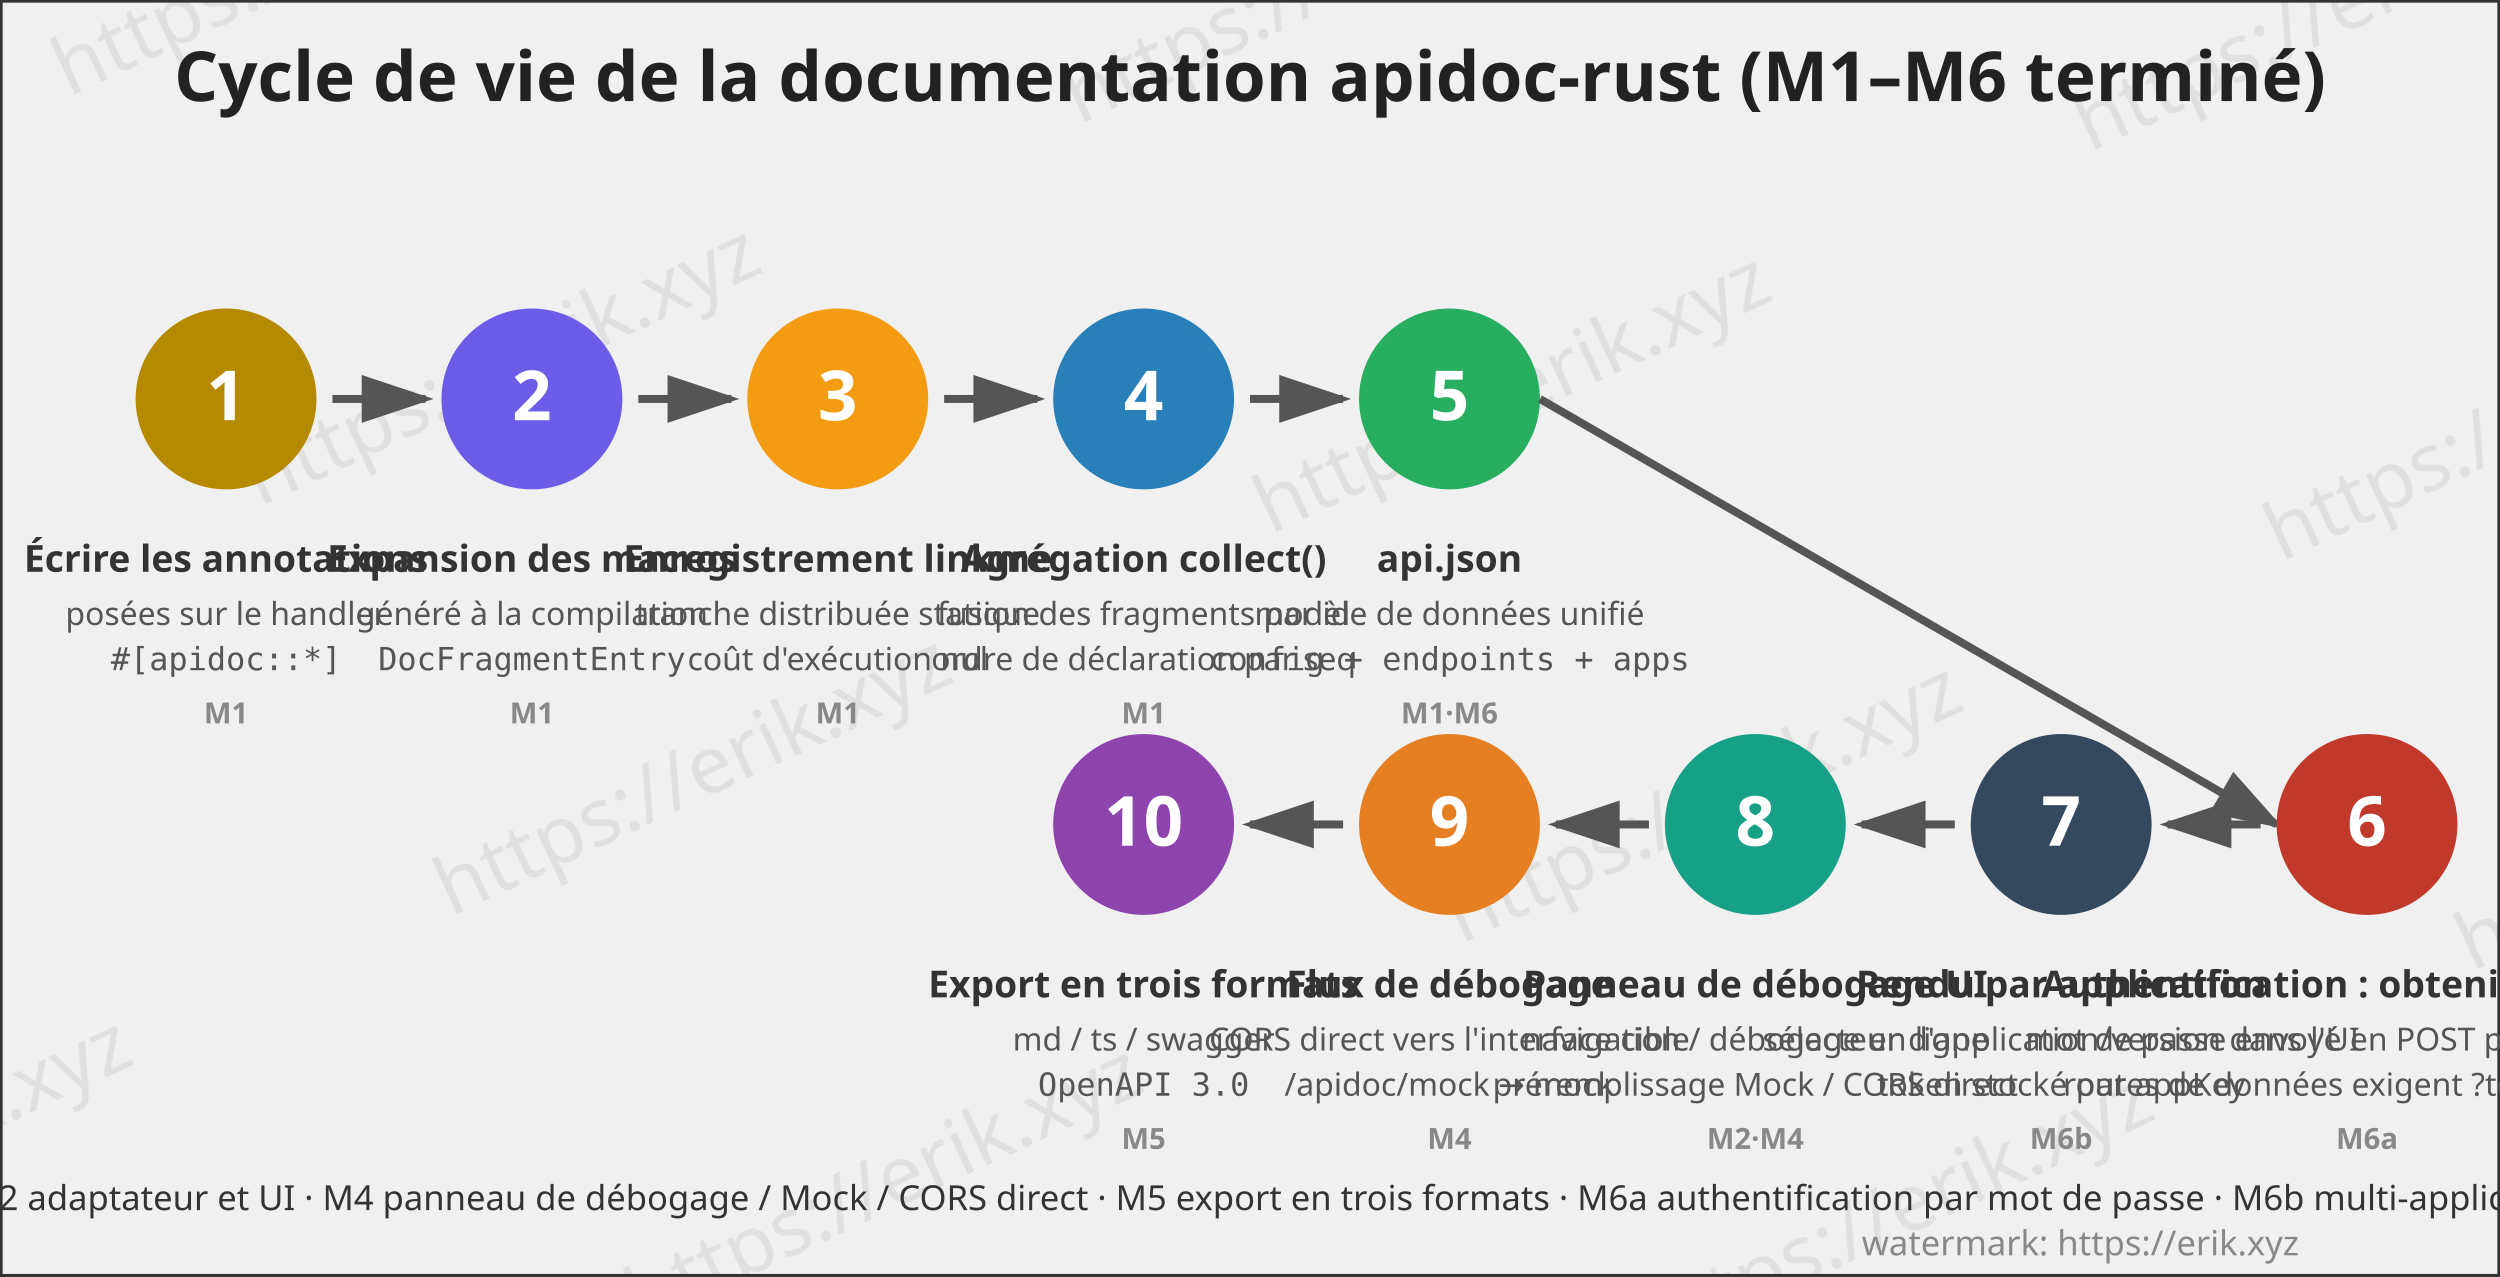
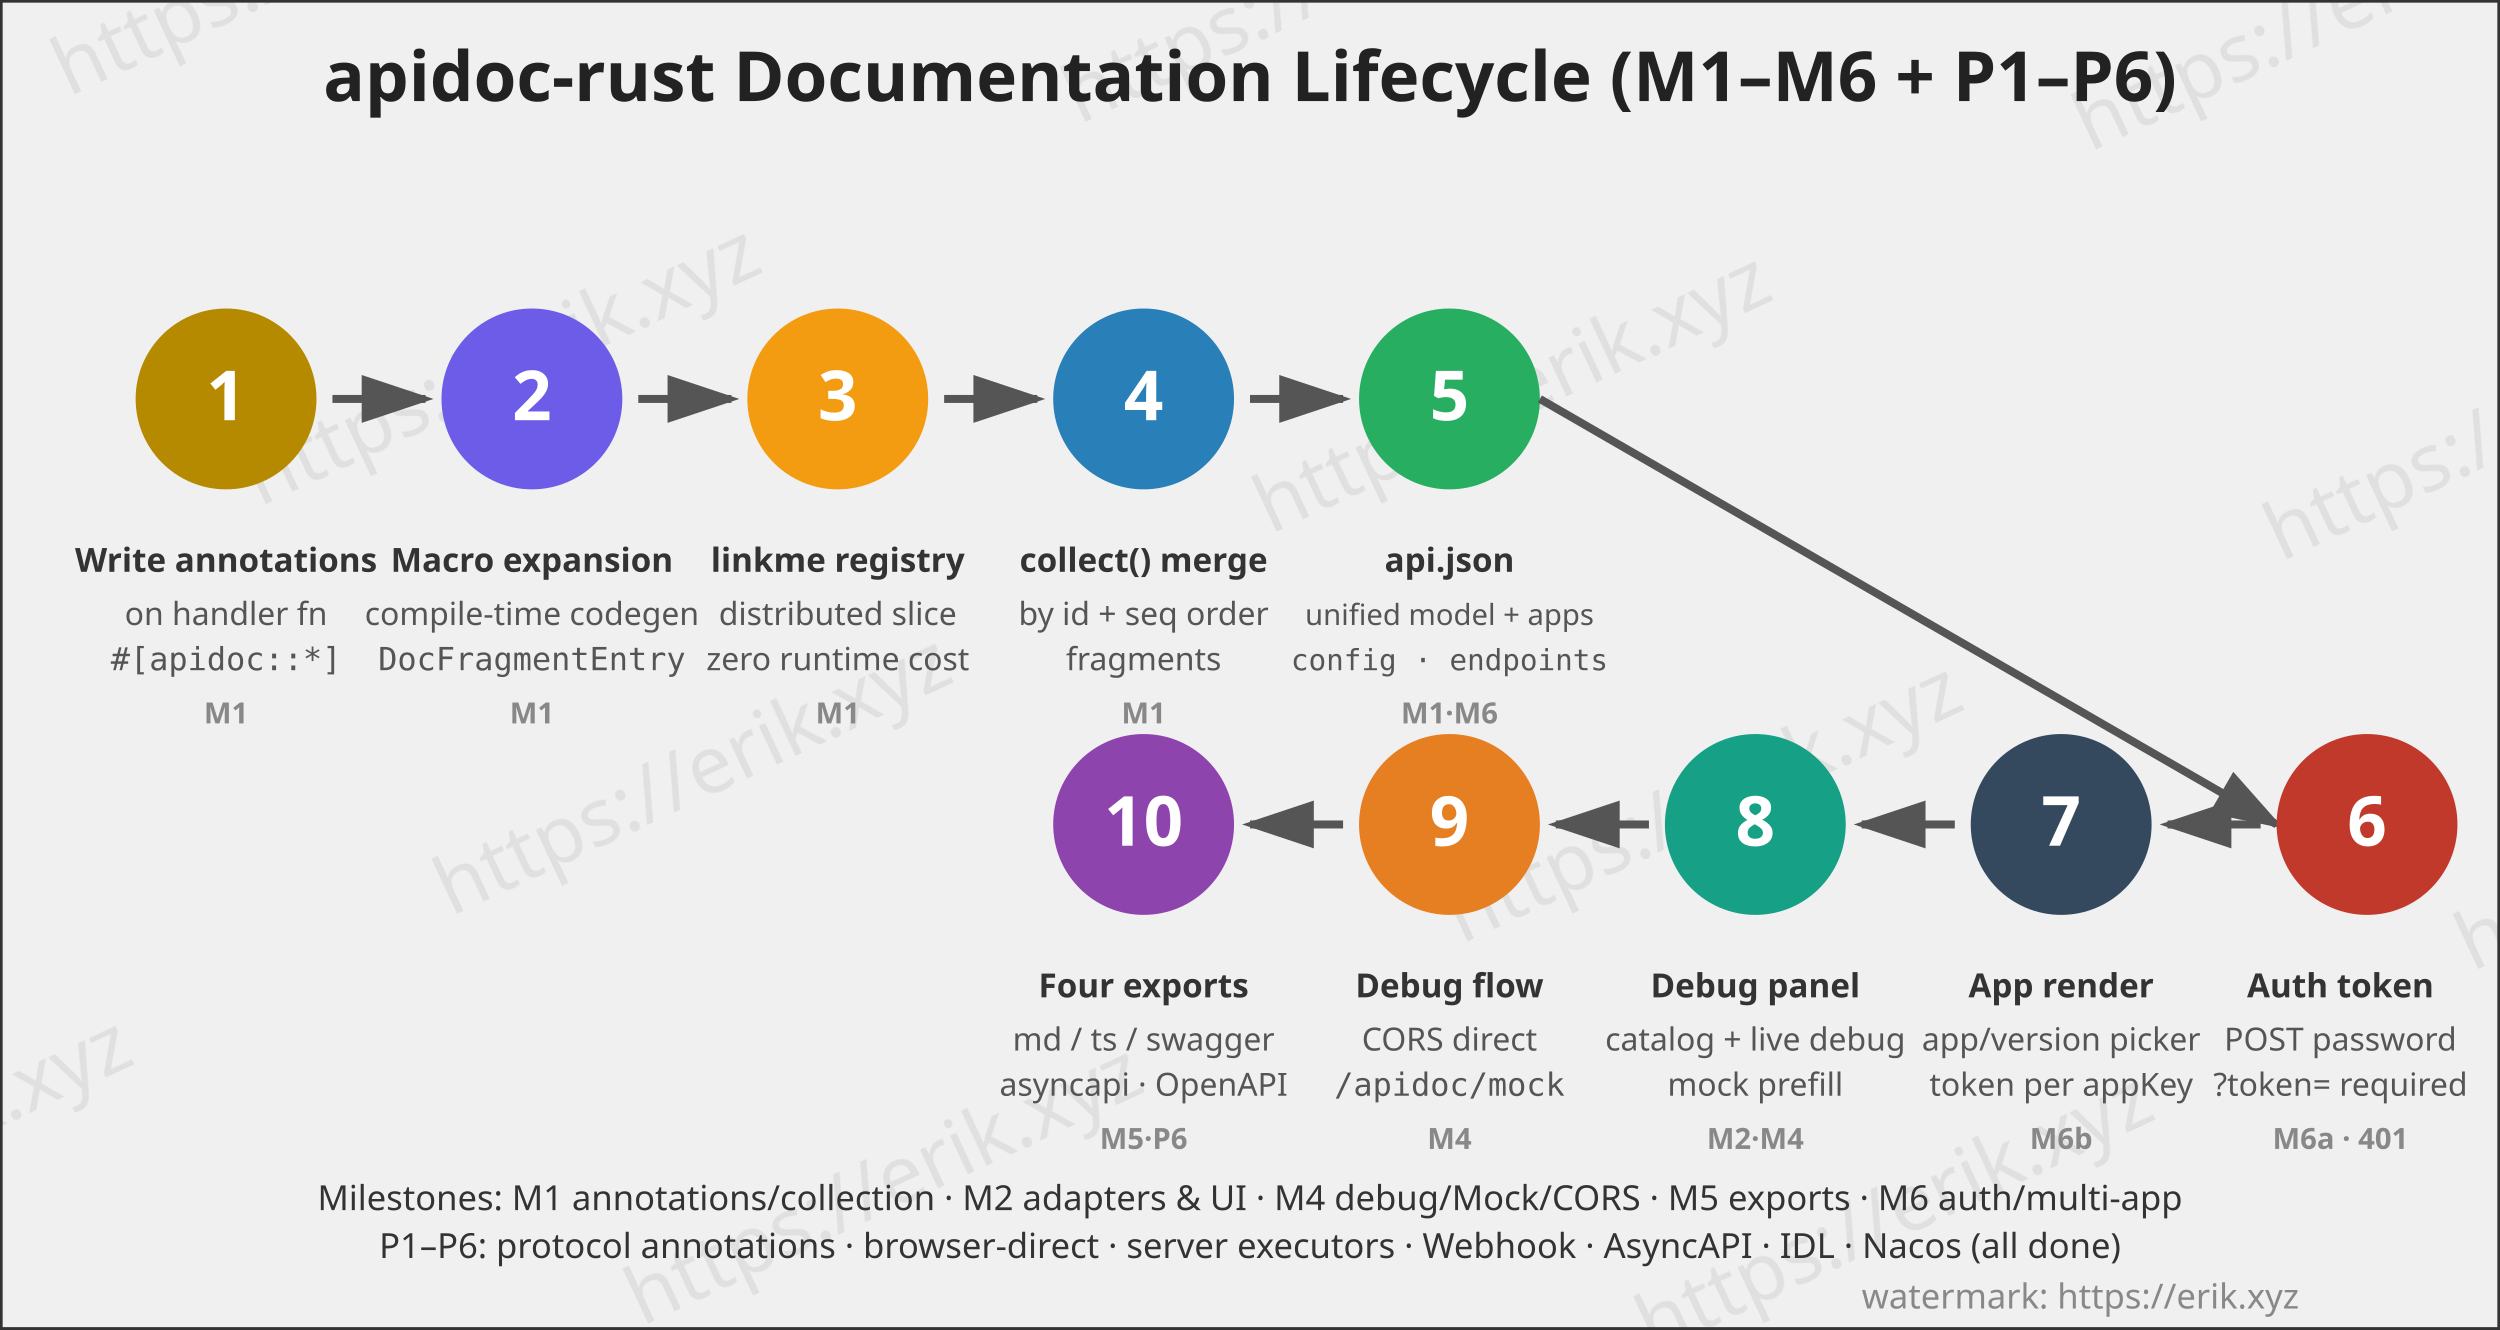
- <svg xmlns="http://www.w3.org/2000/svg" viewBox="0 0 940 480" font-family="sans-serif">
+ <svg xmlns="http://www.w3.org/2000/svg" viewBox="0 0 940 500" font-family="sans-serif">
  <defs>
    <pattern id="wm" width="340" height="170" patternUnits="userSpaceOnUse" patternTransform="rotate(-25)">
      <text x="8" y="44" font-size="30" fill="#888888" opacity="0.15">https://erik.xyz</text>
    </pattern>
    <marker id="arrow" markerWidth="10" markerHeight="10" refX="8" refY="3" orient="auto">
      <path d="M0,0 L0,6 L9,3 z" fill="#555" />
    </marker>
  </defs>
-   <rect width="940" height="480" fill="url(#wm)" />
-   <rect x="0" y="0" width="940" height="480" fill="none" stroke="#333" stroke-width="2" />
-   <text x="470" y="38" text-anchor="middle" font-size="26" font-weight="bold" fill="#222">Cycle de vie de la documentation apidoc-rust (M1–M6 terminé)</text>
+   <rect width="940" height="500" fill="url(#wm)" />
+   <rect x="0" y="0" width="940" height="500" fill="none" stroke="#333" stroke-width="2" />
+   <text x="470" y="38" text-anchor="middle" font-size="26" font-weight="bold" fill="#222">apidoc-rust Documentation Lifecycle (M1–M6 + P1–P6)</text>
  <circle cx="85" cy="150" r="34" fill="#b58900" />
  <text x="85" y="158" text-anchor="middle" font-size="26" fill="#fff" font-weight="bold">1</text>
-   <text x="85" y="215" text-anchor="middle" font-size="14" font-weight="bold" fill="#333">Écrire les annotations</text>
-   <text x="85" y="235" text-anchor="middle" font-size="12" fill="#555">posées sur le handler</text>
+   <text x="85" y="215" text-anchor="middle" font-size="12.5" font-weight="bold" fill="#333">Write annotations</text>
+   <text x="85" y="235" text-anchor="middle" font-size="12" fill="#555">on handler fn</text>
  <text x="85" y="252" text-anchor="middle" font-size="12" fill="#555" font-family="monospace">#[apidoc::*]</text>
  <text x="85" y="272" text-anchor="middle" font-size="11" fill="#888" font-weight="bold">M1</text>
  <line x1="125" y1="150" x2="160" y2="150" stroke="#555" stroke-width="3" marker-end="url(#arrow)" />
  <circle cx="200" cy="150" r="34" fill="#6c5ce7" />
  <text x="200" y="158" text-anchor="middle" font-size="26" fill="#fff" font-weight="bold">2</text>
-   <text x="200" y="215" text-anchor="middle" font-size="14" font-weight="bold" fill="#333">Expansion des macros</text>
-   <text x="200" y="235" text-anchor="middle" font-size="12" fill="#555">généré à la compilation</text>
+   <text x="200" y="215" text-anchor="middle" font-size="12.5" font-weight="bold" fill="#333">Macro expansion</text>
+   <text x="200" y="235" text-anchor="middle" font-size="12" fill="#555">compile-time codegen</text>
  <text x="200" y="252" text-anchor="middle" font-size="12" fill="#555" font-family="monospace">DocFragmentEntry</text>
  <text x="200" y="272" text-anchor="middle" font-size="11" fill="#888" font-weight="bold">M1</text>
  <line x1="240" y1="150" x2="275" y2="150" stroke="#555" stroke-width="3" marker-end="url(#arrow)" />
  <circle cx="315" cy="150" r="34" fill="#f39c12" />
  <text x="315" y="158" text-anchor="middle" font-size="26" fill="#fff" font-weight="bold">3</text>
-   <text x="315" y="215" text-anchor="middle" font-size="14" font-weight="bold" fill="#333">Enregistrement linkme</text>
-   <text x="315" y="235" text-anchor="middle" font-size="12" fill="#555">tranche distribuée statique</text>
-   <text x="315" y="252" text-anchor="middle" font-size="12" fill="#555">coût d'exécution nul</text>
+   <text x="315" y="215" text-anchor="middle" font-size="12.5" font-weight="bold" fill="#333">linkme registry</text>
+   <text x="315" y="235" text-anchor="middle" font-size="12" fill="#555">distributed slice</text>
+   <text x="315" y="252" text-anchor="middle" font-size="12" fill="#555">zero runtime cost</text>
  <text x="315" y="272" text-anchor="middle" font-size="11" fill="#888" font-weight="bold">M1</text>
  <line x1="355" y1="150" x2="390" y2="150" stroke="#555" stroke-width="3" marker-end="url(#arrow)" />
  <circle cx="430" cy="150" r="34" fill="#2980b9" />
  <text x="430" y="158" text-anchor="middle" font-size="26" fill="#fff" font-weight="bold">4</text>
-   <text x="430" y="215" text-anchor="middle" font-size="14" font-weight="bold" fill="#333">Agrégation collect()</text>
-   <text x="430" y="235" text-anchor="middle" font-size="12" fill="#555">fusion des fragments par id</text>
-   <text x="430" y="252" text-anchor="middle" font-size="12" fill="#555">ordre de déclaration par seq</text>
+   <text x="430" y="215" text-anchor="middle" font-size="12.5" font-weight="bold" fill="#333">collect() merge</text>
+   <text x="430" y="235" text-anchor="middle" font-size="12" fill="#555">by id + seq order</text>
+   <text x="430" y="252" text-anchor="middle" font-size="12" fill="#555">fragments</text>
  <text x="430" y="272" text-anchor="middle" font-size="11" fill="#888" font-weight="bold">M1</text>
  <line x1="470" y1="150" x2="505" y2="150" stroke="#555" stroke-width="3" marker-end="url(#arrow)" />
  <circle cx="545" cy="150" r="34" fill="#27ae60" />
  <text x="545" y="158" text-anchor="middle" font-size="26" fill="#fff" font-weight="bold">5</text>
-   <text x="545" y="215" text-anchor="middle" font-size="14" font-weight="bold" fill="#333">api.json</text>
-   <text x="545" y="235" text-anchor="middle" font-size="12" fill="#555">modèle de données unifié</text>
-   <text x="545" y="252" text-anchor="middle" font-size="12" fill="#555" font-family="monospace">config + endpoints + apps</text>
+   <text x="545" y="215" text-anchor="middle" font-size="12.5" font-weight="bold" fill="#333">api.json</text>
+   <text x="545" y="235" text-anchor="middle" font-size="11" fill="#555">unified model + apps</text>
+   <text x="545" y="252" text-anchor="middle" font-size="11" fill="#555" font-family="monospace">config · endpoints</text>
  <text x="545" y="272" text-anchor="middle" font-size="11" fill="#888" font-weight="bold">M1·M6</text>
  <line x1="579" y1="150" x2="856" y2="310" stroke="#555" stroke-width="3" marker-end="url(#arrow)" />
  <circle cx="890" cy="310" r="34" fill="#c0392b" />
  <text x="890" y="318" text-anchor="middle" font-size="26" fill="#fff" font-weight="bold">6</text>
-   <text x="890" y="375" text-anchor="middle" font-size="14" font-weight="bold" fill="#333">Authentification : obtenir un token</text>
-   <text x="890" y="395" text-anchor="middle" font-size="12" fill="#555">mot de passe envoyé en POST par le frontend</text>
-   <text x="890" y="412" text-anchor="middle" font-size="12" fill="#555">routes de données exigent ?token= (401)</text>
-   <text x="890" y="432" text-anchor="middle" font-size="11" fill="#888" font-weight="bold">M6a</text>
+   <text x="880" y="375" text-anchor="middle" font-size="12.5" font-weight="bold" fill="#333">Auth token</text>
+   <text x="880" y="395" text-anchor="middle" font-size="12" fill="#555">POST password</text>
+   <text x="880" y="412" text-anchor="middle" font-size="12" fill="#555">?token= required</text>
+   <text x="880" y="432" text-anchor="middle" font-size="11" fill="#888" font-weight="bold">M6a · 401</text>
  <line x1="850" y1="310" x2="815" y2="310" stroke="#555" stroke-width="3" marker-end="url(#arrow)" />
  <circle cx="775" cy="310" r="34" fill="#34495e" />
  <text x="775" y="318" text-anchor="middle" font-size="26" fill="#fff" font-weight="bold">7</text>
-   <text x="775" y="375" text-anchor="middle" font-size="14" font-weight="bold" fill="#333">Rendu par application</text>
-   <text x="775" y="395" text-anchor="middle" font-size="12" fill="#555">sélecteur d'application/version dans l'UI</text>
-   <text x="775" y="412" text-anchor="middle" font-size="12" fill="#555">token stocké par appKey</text>
+   <text x="775" y="375" text-anchor="middle" font-size="12.5" font-weight="bold" fill="#333">App render</text>
+   <text x="775" y="395" text-anchor="middle" font-size="12" fill="#555">app/version picker</text>
+   <text x="775" y="412" text-anchor="middle" font-size="12" fill="#555">token per appKey</text>
  <text x="775" y="432" text-anchor="middle" font-size="11" fill="#888" font-weight="bold">M6b</text>
  <line x1="735" y1="310" x2="700" y2="310" stroke="#555" stroke-width="3" marker-end="url(#arrow)" />
  <circle cx="660" cy="310" r="34" fill="#16a085" />
  <text x="660" y="318" text-anchor="middle" font-size="26" fill="#fff" font-weight="bold">8</text>
-   <text x="660" y="375" text-anchor="middle" font-size="14" font-weight="bold" fill="#333">Panneau de débogage UI</text>
-   <text x="660" y="395" text-anchor="middle" font-size="12" fill="#555">navigation / débogage en ligne</text>
-   <text x="660" y="412" text-anchor="middle" font-size="12" fill="#555">préremplissage Mock / CORS direct</text>
+   <text x="660" y="375" text-anchor="middle" font-size="12.5" font-weight="bold" fill="#333">Debug panel</text>
+   <text x="660" y="395" text-anchor="middle" font-size="12" fill="#555">catalog + live debug</text>
+   <text x="660" y="412" text-anchor="middle" font-size="12" fill="#555">mock prefill</text>
  <text x="660" y="432" text-anchor="middle" font-size="11" fill="#888" font-weight="bold">M2·M4</text>
  <line x1="620" y1="310" x2="585" y2="310" stroke="#555" stroke-width="3" marker-end="url(#arrow)" />
  <circle cx="545" cy="310" r="34" fill="#e67e22" />
  <text x="545" y="318" text-anchor="middle" font-size="26" fill="#fff" font-weight="bold">9</text>
-   <text x="545" y="375" text-anchor="middle" font-size="14" font-weight="bold" fill="#333">Flux de débogage</text>
-   <text x="545" y="395" text-anchor="middle" font-size="12" fill="#555">CORS direct vers l'interface cible</text>
-   <text x="545" y="412" text-anchor="middle" font-size="12" fill="#555">/apidoc/mock → mock</text>
+   <text x="545" y="375" text-anchor="middle" font-size="12.5" font-weight="bold" fill="#333">Debug flow</text>
+   <text x="545" y="395" text-anchor="middle" font-size="12" fill="#555">CORS direct</text>
+   <text x="545" y="412" text-anchor="middle" font-size="12" fill="#555" font-family="monospace">/apidoc/mock</text>
  <text x="545" y="432" text-anchor="middle" font-size="11" fill="#888" font-weight="bold">M4</text>
  <line x1="505" y1="310" x2="470" y2="310" stroke="#555" stroke-width="3" marker-end="url(#arrow)" />
  <circle cx="430" cy="310" r="34" fill="#8e44ad" />
  <text x="430" y="318" text-anchor="middle" font-size="26" fill="#fff" font-weight="bold">10</text>
-   <text x="430" y="375" text-anchor="middle" font-size="14" font-weight="bold" fill="#333">Export en trois formats</text>
+   <text x="430" y="375" text-anchor="middle" font-size="12.5" font-weight="bold" fill="#333">Four exports</text>
  <text x="430" y="395" text-anchor="middle" font-size="12" fill="#555">md / ts / swagger</text>
-   <text x="430" y="412" text-anchor="middle" font-size="12" fill="#555" font-family="monospace">OpenAPI 3.0</text>
-   <text x="430" y="432" text-anchor="middle" font-size="11" fill="#888" font-weight="bold">M5</text>
-   <text x="470" y="455" text-anchor="middle" font-size="13" fill="#333">Étapes : M1 annotations / collecte / agrégation / sortie · M2 adaptateur et UI · M4 panneau de débogage / Mock / CORS direct · M5 export en trois formats · M6a authentification par mot de passe · M6b multi-applications multi-versions (tout est implémenté, rien de prévu)</text>
-   <text x="700" y="472" font-size="13" fill="#888">watermark: https://erik.xyz</text>
+   <text x="430" y="412" text-anchor="middle" font-size="12" fill="#555">asyncapi · OpenAPI</text>
+   <text x="430" y="432" text-anchor="middle" font-size="11" fill="#888" font-weight="bold">M5·P6</text>
+   <text x="470" y="455" text-anchor="middle" font-size="13" fill="#333">Milestones: M1 annotations/collection · M2 adapters &amp; UI · M4 debug/Mock/CORS · M5 exports · M6 auth/multi-app</text>
+   <text x="470" y="473" text-anchor="middle" font-size="13" fill="#333">P1–P6: protocol annotations · browser-direct · server executors · Webhook · AsyncAPI · IDL · Nacos (all done)</text>
+   <text x="700" y="492" font-size="13" fill="#888">watermark: https://erik.xyz</text>
</svg>
